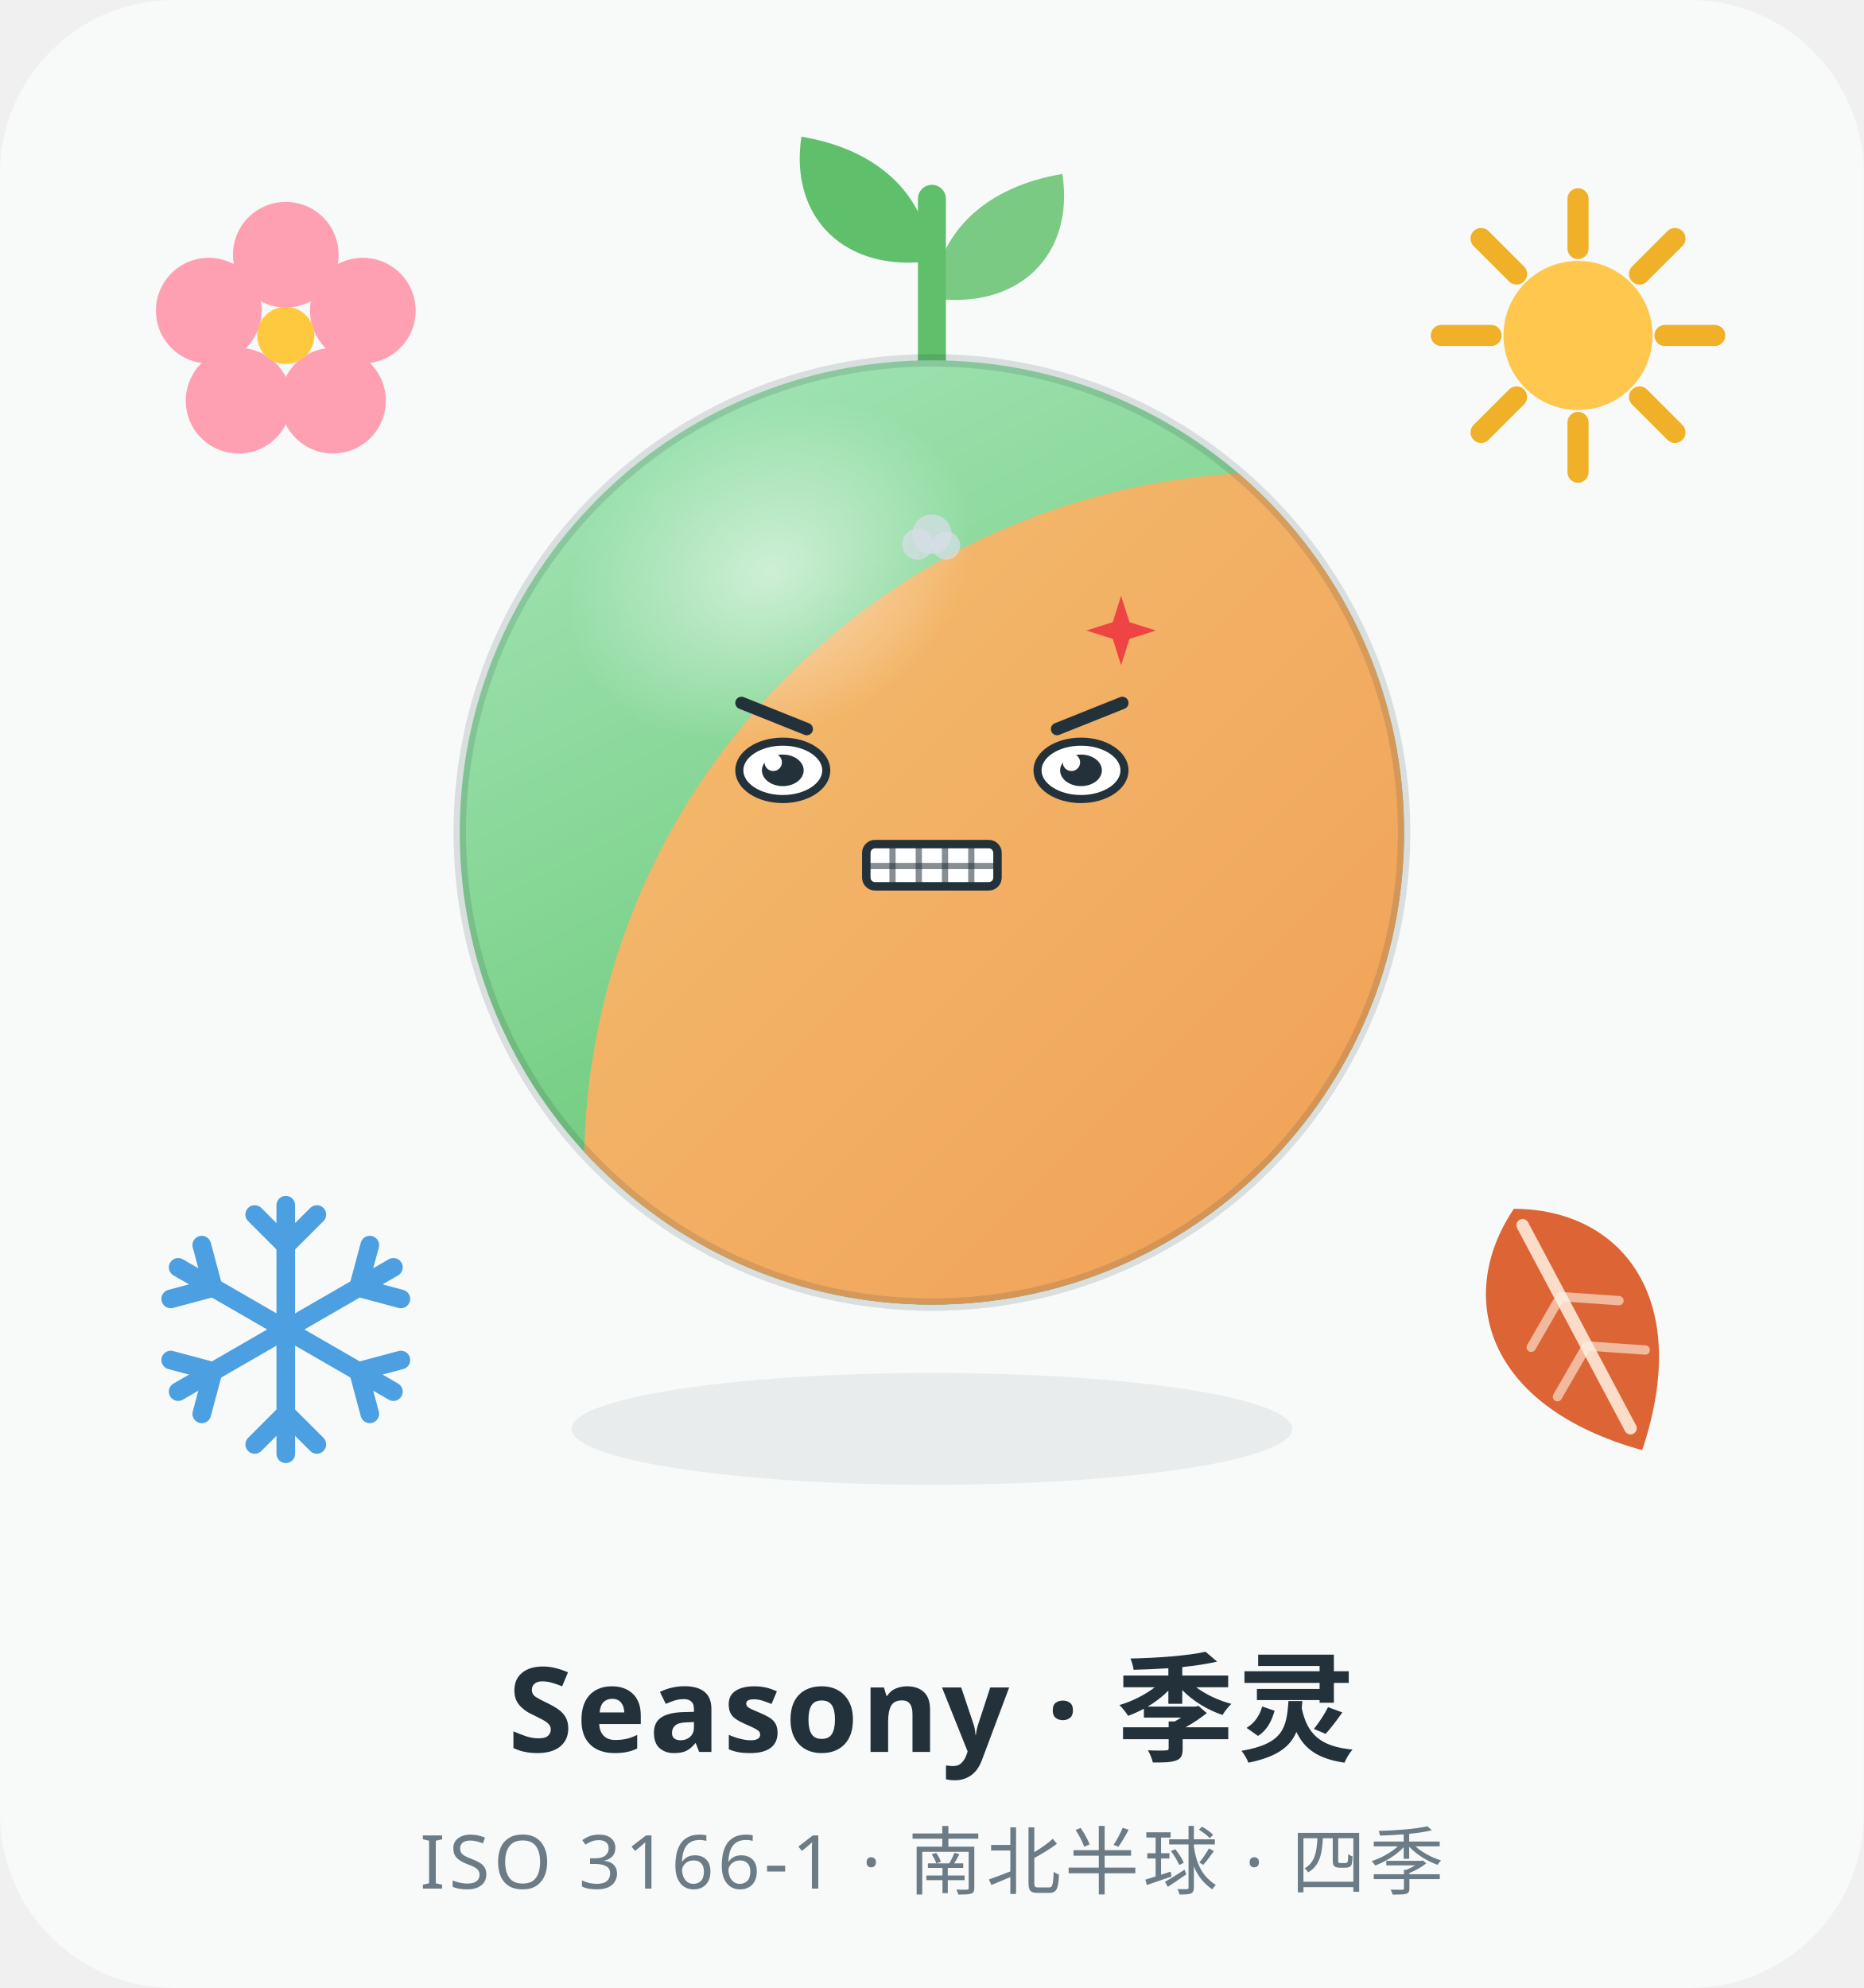
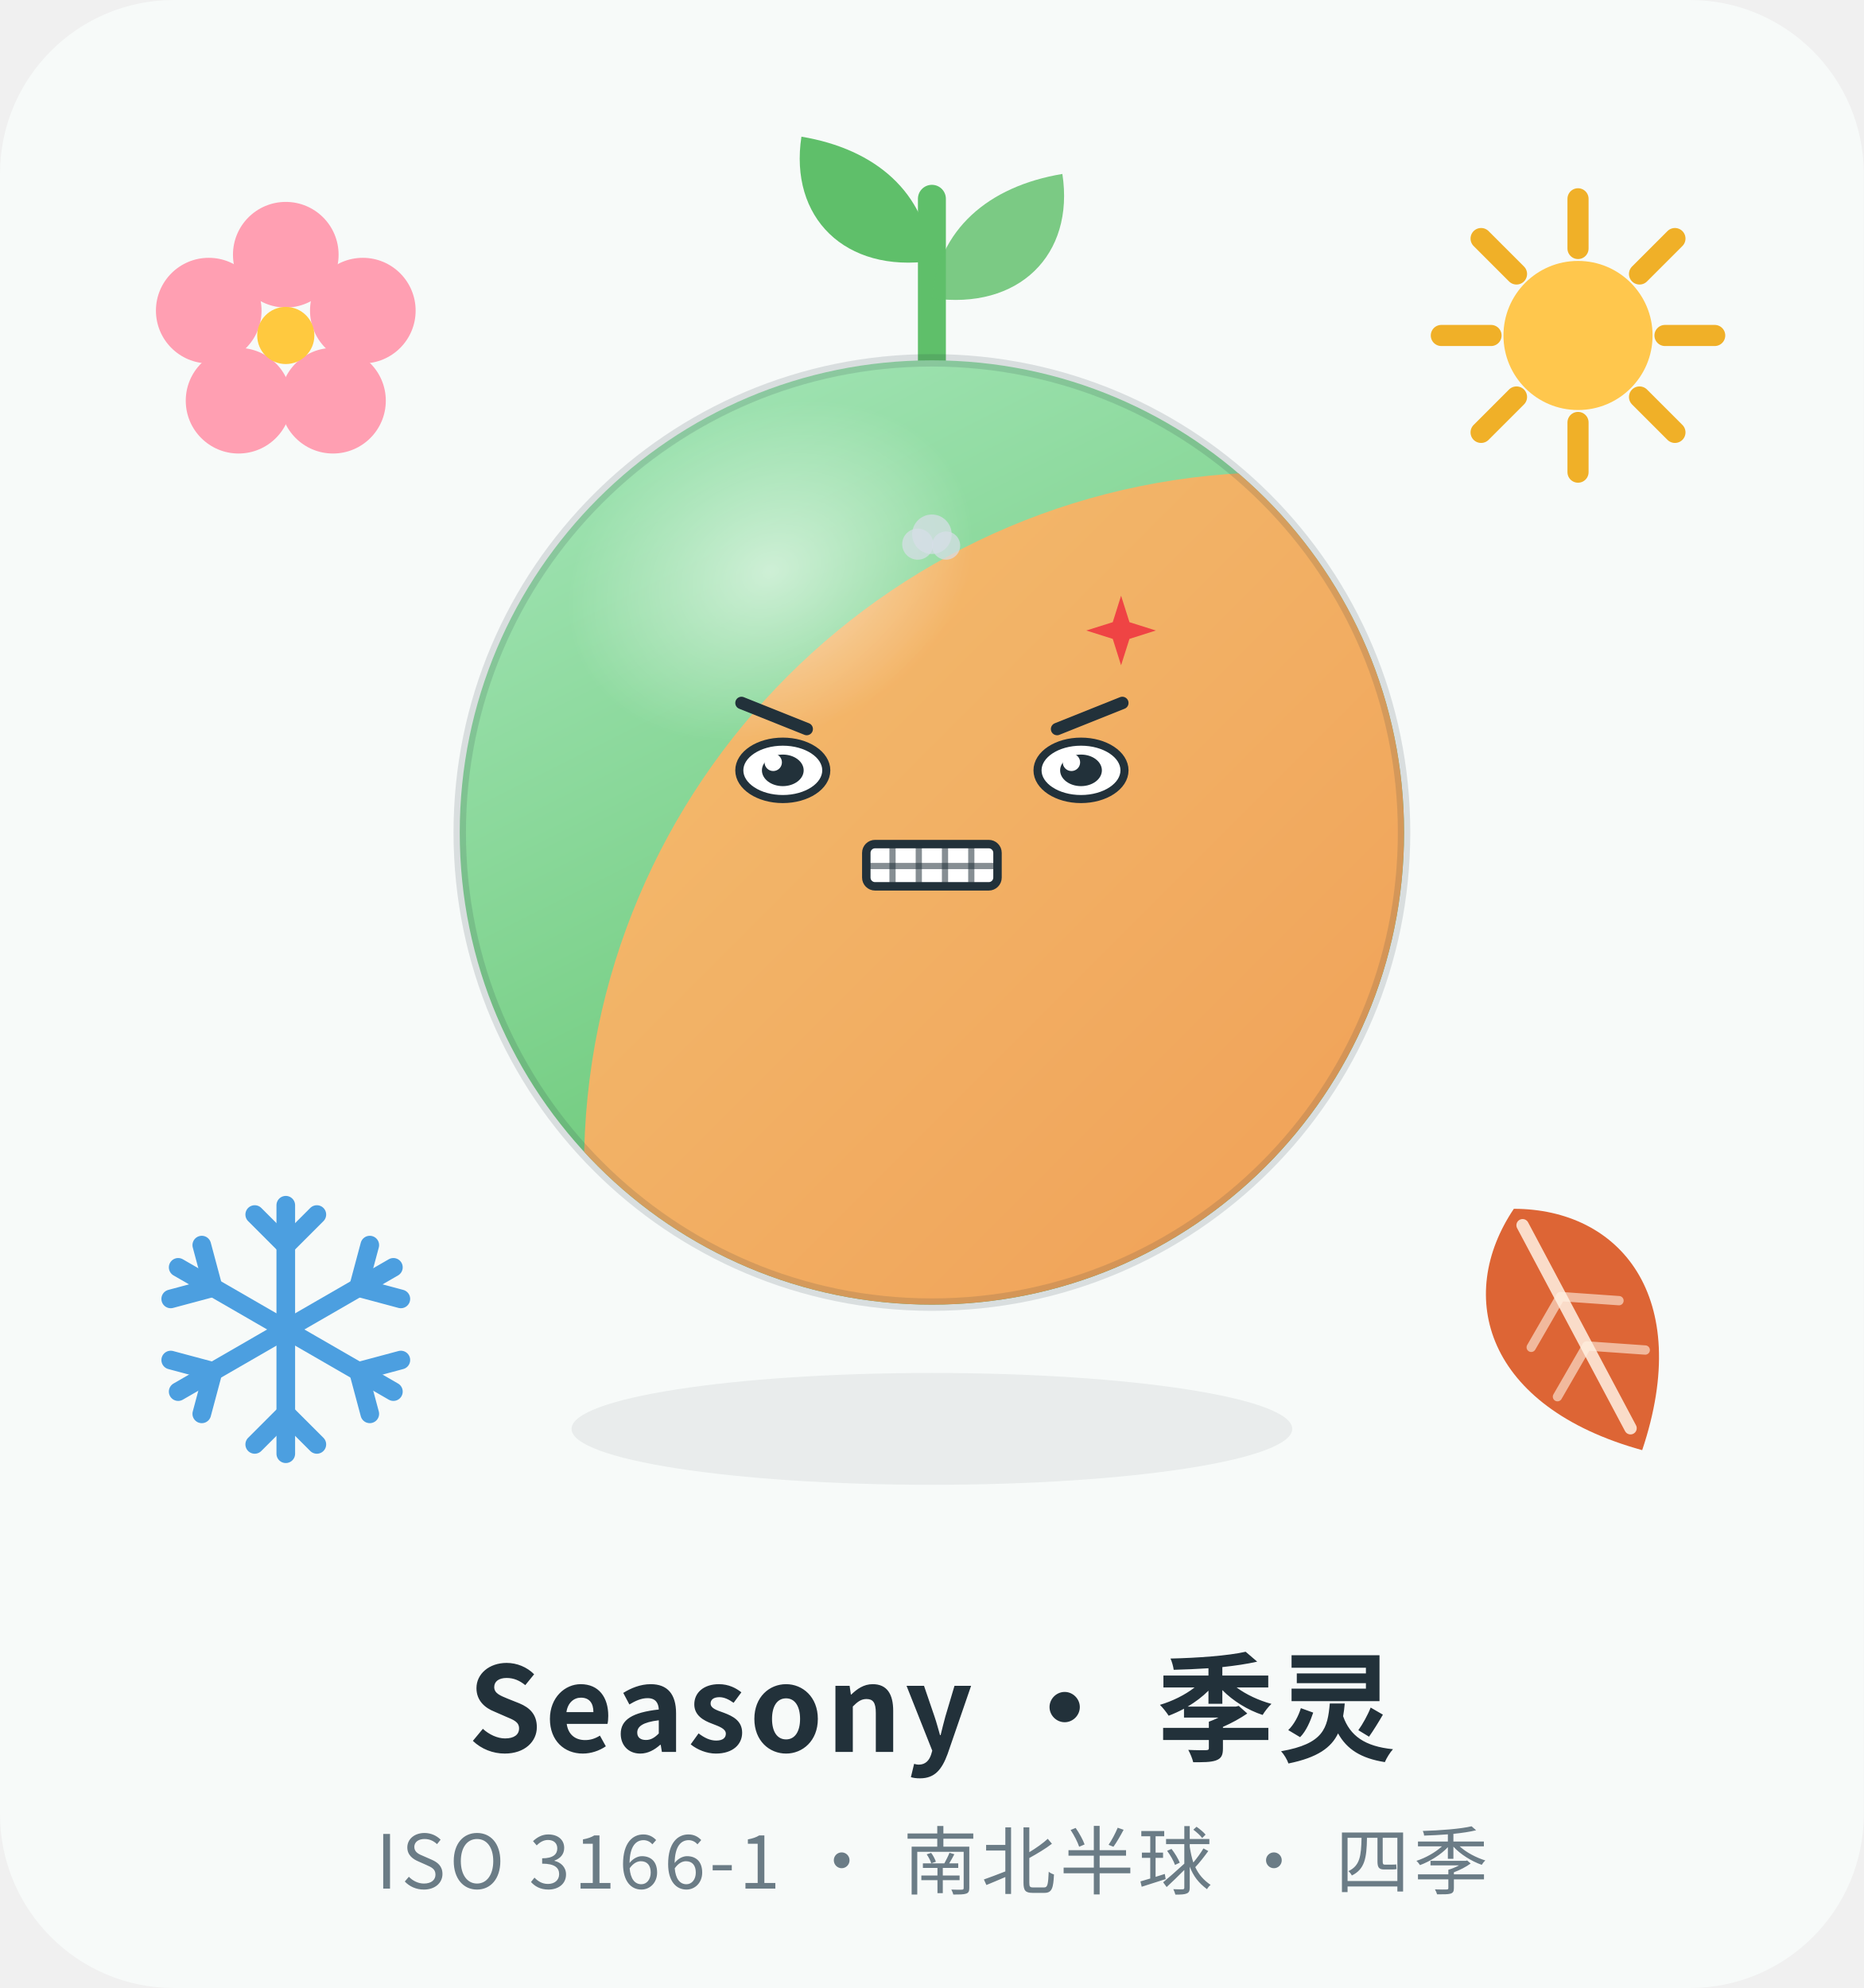
<svg xmlns="http://www.w3.org/2000/svg" viewBox="0 0 300 320" width="300" height="320" role="img" aria-label="Seasony 季灵 · 愤怒 Angry">
  <style>
.ex-motion { animation: ex-shake 0.24s ease-in-out infinite; transform-box: fill-box; transform-origin: 50% 50%; }
.ex-anim-tear { animation: ex-tear 1.8s ease-in infinite; transform-box: fill-box; transform-origin: center; }
.ex-anim-sweat { animation: ex-tear 1.5s ease-in infinite; transform-box: fill-box; transform-origin: center; }
.ex-anim-heart { animation: ex-heart 2.2s ease-out infinite; transform-box: fill-box; transform-origin: center; }
.ex-anim-spark { animation: ex-spark 1.9s ease-in-out infinite; transform-box: fill-box; transform-origin: center; }
.ex-anim-rain { animation: ex-rain 1.4s linear infinite; transform-box: fill-box; transform-origin: center; }
.ex-anim-confetti { animation: ex-confetti 2.4s linear infinite; transform-box: fill-box; transform-origin: center; }
.ex-anim-pulse { animation: ex-pulse 1.6s ease-in-out infinite; transform-box: fill-box; transform-origin: center; }
.ex-anim-knock { animation: ex-knock 0.55s ease-in-out infinite; transform-box: fill-box; transform-origin: center; }
.ex-anim-knockline { animation: ex-knockline 0.55s ease-out infinite; transform-box: fill-box; transform-origin: center; }
.ex-anim-palm { animation: ex-palm 0.9s ease-in-out infinite; transform-box: fill-box; transform-origin: center; }
.ex-anim-steam { animation: ex-steam 1.8s ease-out infinite; transform-box: fill-box; transform-origin: center; }
.ex-anim-shock { animation: ex-shock 0.5s ease-in-out infinite; transform-box: fill-box; transform-origin: center; }
.ex-anim-please { animation: ex-please 1.4s ease-in-out infinite; transform-box: fill-box; transform-origin: center; }
.ex-anim-drift { animation: ex-drift 4.5s ease-in-out infinite; transform-box: fill-box; transform-origin: center; }
@keyframes ex-shake { 0%,100% { transform: translateX(0); } 20% { transform: translateX(-3.81px); } 40% { transform: translateX(3.81px); } 60% { transform: translateX(-2.46px); } 80% { transform: translateX(1.57px); } }
@keyframes ex-tear { 0% { transform: translateY(0); opacity: 0; } 18% { opacity: 1; } 100% { transform: translateY(8px); opacity: 0; } }
@keyframes ex-heart { 0% { transform: translateY(0) scale(.65); opacity: 0; } 20% { opacity: 1; } 100% { transform: translateY(-12.6px) scale(1.15); opacity: 0; } }
@keyframes ex-spark { 0%,100% { transform: scale(.6) rotate(0deg); opacity: .3; } 50% { transform: scale(1.15) rotate(25deg); opacity: 1; } }
@keyframes ex-rain { 0% { transform: translateY(0); opacity: 0; } 20% { opacity: 1; } 100% { transform: translateY(8.4px); opacity: 0; } }
@keyframes ex-confetti { 0% { transform: translateY(-4px) rotate(0deg); opacity: 1; } 100% { transform: translateY(14px) rotate(200deg); opacity: 0; } }
@keyframes ex-pulse { 0%,100% { transform: scale(1); opacity: .35; } 50% { transform: scale(1.18); opacity: .7; } }
@keyframes ex-knock { 0%,100% { transform: translateX(3.15px); } 35% { transform: translateX(0); } }
@keyframes ex-knockline { 0%,100% { transform: scaleX(.6); opacity: .35; } 35% { transform: scaleX(1); opacity: 1; } }
@keyframes ex-palm { 0%,100% { transform: translateY(0) rotate(0deg); } 50% { transform: translateY(-1px) rotate(-4deg); } }
@keyframes ex-steam { 0% { transform: translateY(0); opacity: .7; } 100% { transform: translateY(-7px); opacity: 0; } }
@keyframes ex-shock { 0%,100% { transform: scaleX(.7); opacity: .4; } 50% { transform: scaleX(1.25); opacity: 1; } }
@keyframes ex-please { 0%,100% { transform: translateY(0); } 50% { transform: translateY(-1.5px); } }
@keyframes ex-drift { 0%,100% { transform: translateY(0); } 50% { transform: translateY(-1.5px); } }
@media (prefers-reduced-motion: reduce) {
  .ex-motion, [class*="ex-anim-"] { animation: none !important; }
}
</style>
  <g class="ex-motion ex-angry">
    <g class="ex-base">
      <defs>
        <linearGradient id="g-spring" x1="0" y1="0" x2="0.5" y2="1">
          <stop offset="0" stop-color="#A8E7BC" />
          <stop offset="1" stop-color="#62C46D" />
        </linearGradient>
        <linearGradient id="g-autumn" x1="1" y1="1" x2="0.1" y2="0.1">
          <stop offset="0" stop-color="#EE8A44" />
          <stop offset="1" stop-color="#F3B96C" />
        </linearGradient>
        <radialGradient id="g-gloss" cx="50%" cy="50%" r="50%">
          <stop offset="0" stop-color="#FFFFFF" stop-opacity=".55" />
          <stop offset="1" stop-color="#FFFFFF" stop-opacity="0" />
        </radialGradient>
        <clipPath id="clip-body">
          <circle cx="150" cy="134" r="76" />
        </clipPath>
        <g id="flake-arm" fill="none">
          <line x1="0" y1="0" x2="0" y2="-20" />
          <path d="M0 -13.5 L 5 -18.5 M 0 -13.5 L -5 -18.5" />
        </g>
      </defs>
      <rect x="0" y="0" width="300" height="320" rx="28" fill="#F7FAF9" />
      <g id="emblem-spring" transform="translate(46 54)">
        <g fill="#FF9FB2">
          <circle cx="0" cy="-13" r="8.5" />
          <circle cx="12.4" cy="-4" r="8.5" />
          <circle cx="7.6" cy="10.5" r="8.5" />
          <circle cx="-7.6" cy="10.5" r="8.5" />
          <circle cx="-12.4" cy="-4" r="8.5" />
        </g>
        <circle cx="0" cy="0" r="4.6" fill="#FFC93F" />
      </g>
      <g id="emblem-summer" transform="translate(254 54)">
        <g stroke="#F0B028" stroke-width="3.4" stroke-linecap="round">
          <line x1="0" y1="-22" x2="0" y2="-14" />
          <line x1="0" y1="14" x2="0" y2="22" />
          <line x1="-22" y1="0" x2="-14" y2="0" />
          <line x1="14" y1="0" x2="22" y2="0" />
          <line x1="-15.6" y1="-15.6" x2="-9.9" y2="-9.9" />
          <line x1="9.9" y1="9.9" x2="15.6" y2="15.6" />
          <line x1="15.6" y1="-15.6" x2="9.9" y2="-9.9" />
          <line x1="-9.9" y1="9.9" x2="-15.6" y2="15.6" />
        </g>
        <circle cx="0" cy="0" r="12" fill="#FFC74D" />
      </g>
      <g id="emblem-autumn" transform="translate(254 214) rotate(-28)">
        <path d="M0 -22 C 15 -14 19 4 0 22 C -19 4 -15 -14 0 -22 Z" fill="#DD6535" />
        <path d="M0 -19 L 0 18" stroke="#FFF1E3" stroke-width="2" stroke-linecap="round" opacity=".85" />
        <path d="M0 -6 L 8 -1 M 0 3 L 8 8 M 0 -6 L -8 -1 M 0 3 L -8 8" stroke="#FFF1E3" stroke-width="1.5" stroke-linecap="round" opacity=".6" />
      </g>
      <g id="emblem-winter" transform="translate(46 214)" stroke="#4C9FE0" stroke-width="3" stroke-linecap="round">
        <use href="#flake-arm" />
        <use href="#flake-arm" transform="rotate(60)" />
        <use href="#flake-arm" transform="rotate(120)" />
        <use href="#flake-arm" transform="rotate(180)" />
        <use href="#flake-arm" transform="rotate(240)" />
        <use href="#flake-arm" transform="rotate(300)" />
      </g>
      <path d="M150 60 C 150 46 150 40 150 32" fill="none" stroke="#5FBF6A" stroke-width="4.5" stroke-linecap="round" />
      <path d="M150 42 C 136 44 127 35 129 22 C 141 24 149 31 150 42 Z" fill="#5FBF6A" />
      <path d="M150 48 C 164 50 173 41 171 28 C 159 30 151 37 150 48 Z" fill="#5FBF6A" opacity=".82" />
      <ellipse cx="150" cy="230" rx="58" ry="9" fill="#22313A" opacity=".07" />
      <circle cx="150" cy="134" r="76" fill="url(#g-spring)" />
      <g clip-path="url(#clip-body)">
        <circle cx="206" cy="188" r="112" fill="url(#g-autumn)" />
      </g>
      <circle cx="150" cy="134" r="76" fill="none" stroke="#22313A" stroke-opacity=".14" stroke-width="2" />
      <ellipse cx="124" cy="92" rx="34" ry="26" fill="url(#g-gloss)" transform="rotate(-24 124 92)" />
-       <text x="150" y="282" text-anchor="middle" font-family="PingFang SC, Hiragino Sans GB, Microsoft YaHei, Source Han Sans SC, sans-serif" font-size="19" font-weight="600" fill="#22313A" letter-spacing="0.5">Seasony · 季灵</text>
-       <text x="150" y="304" text-anchor="middle" font-family="PingFang SC, Hiragino Sans GB, Microsoft YaHei, Source Han Sans SC, sans-serif" font-size="12" fill="#6B7C86" letter-spacing="0.6">ISO 3166-1 · 南北半球 · 四季</text>
+       <text x="150" y="282" text-anchor="middle" font-family="Noto Sans SC, Source Han Sans SC, Noto Sans CJK SC, sans-serif" font-size="19" font-weight="600" fill="#22313A" letter-spacing="0.5">Seasony · 季灵</text>
+       <text x="150" y="304" text-anchor="middle" font-family="Noto Sans SC, Source Han Sans SC, Noto Sans CJK SC, sans-serif" font-size="12" fill="#6B7C86" letter-spacing="0.6">ISO 3166-1 · 南北半球 · 四季</text>
    </g>
    <g class="ex-face">
      <path d="M 119.35,113.15 L 129.85,117.35" stroke="#22313A" stroke-width="2" stroke-linecap="round" />
      <path d="M 180.65,113.15 L 170.15,117.35" stroke="#22313A" stroke-width="2" stroke-linecap="round" />
      <ellipse cx="126" cy="124" rx="7" ry="4.62" fill="#FFFFFF" stroke="#22313A" stroke-width="1.3" />
      <ellipse cx="126" cy="124" rx="3.36" ry="2.54" fill="#22313A" />
      <circle cx="124.46" cy="122.71" r="1.4" fill="#FFFFFF" />
      <ellipse cx="174" cy="124" rx="7" ry="4.62" fill="#FFFFFF" stroke="#22313A" stroke-width="1.3" />
      <ellipse cx="174" cy="124" rx="3.36" ry="2.54" fill="#22313A" />
      <circle cx="172.46" cy="122.71" r="1.4" fill="#FFFFFF" />
      <rect x="139.44" y="135.87" width="21.12" height="6.8" rx="1.41" fill="#FFFFFF" stroke="#22313A" stroke-width="1.36" />
      <path d="M 143.66,135.87 L 143.66,142.68" stroke="#22313A" stroke-width="1" opacity=".55" />
      <path d="M 147.89,135.87 L 147.89,142.68" stroke="#22313A" stroke-width="1" opacity=".55" />
      <path d="M 152.11,135.87 L 152.11,142.68" stroke="#22313A" stroke-width="1" opacity=".55" />
      <path d="M 156.34,135.87 L 156.34,142.68" stroke="#22313A" stroke-width="1" opacity=".55" />
      <path d="M 139.44,139.4 L 160.56,139.4" stroke="#22313A" stroke-width="1" opacity=".55" />
      <g class="ex-anim-pulse">
        <path d="M 180.45,95.89 L 181.8,100.15 L 186.05,101.49 L 181.8,102.84 L 180.45,107.09 L 179.11,102.84 L 174.85,101.49 L 179.11,100.15 Z" fill="#EF4444" />
      </g>
      <g transform="translate(147.72 87.59)">
        <circle class="ex-anim-steam" style="animation-delay:0.0s" r="2.5" fill="#D7DEE8" opacity=".72" />
      </g>
      <g transform="translate(150 86)">
        <circle class="ex-anim-steam" style="animation-delay:0.28s" r="3.18" fill="#D7DEE8" opacity=".72" />
      </g>
      <g transform="translate(152.28 87.82)">
        <circle class="ex-anim-steam" style="animation-delay:0.56s" r="2.27" fill="#D7DEE8" opacity=".72" />
      </g>
    </g>
  </g>
</svg>
